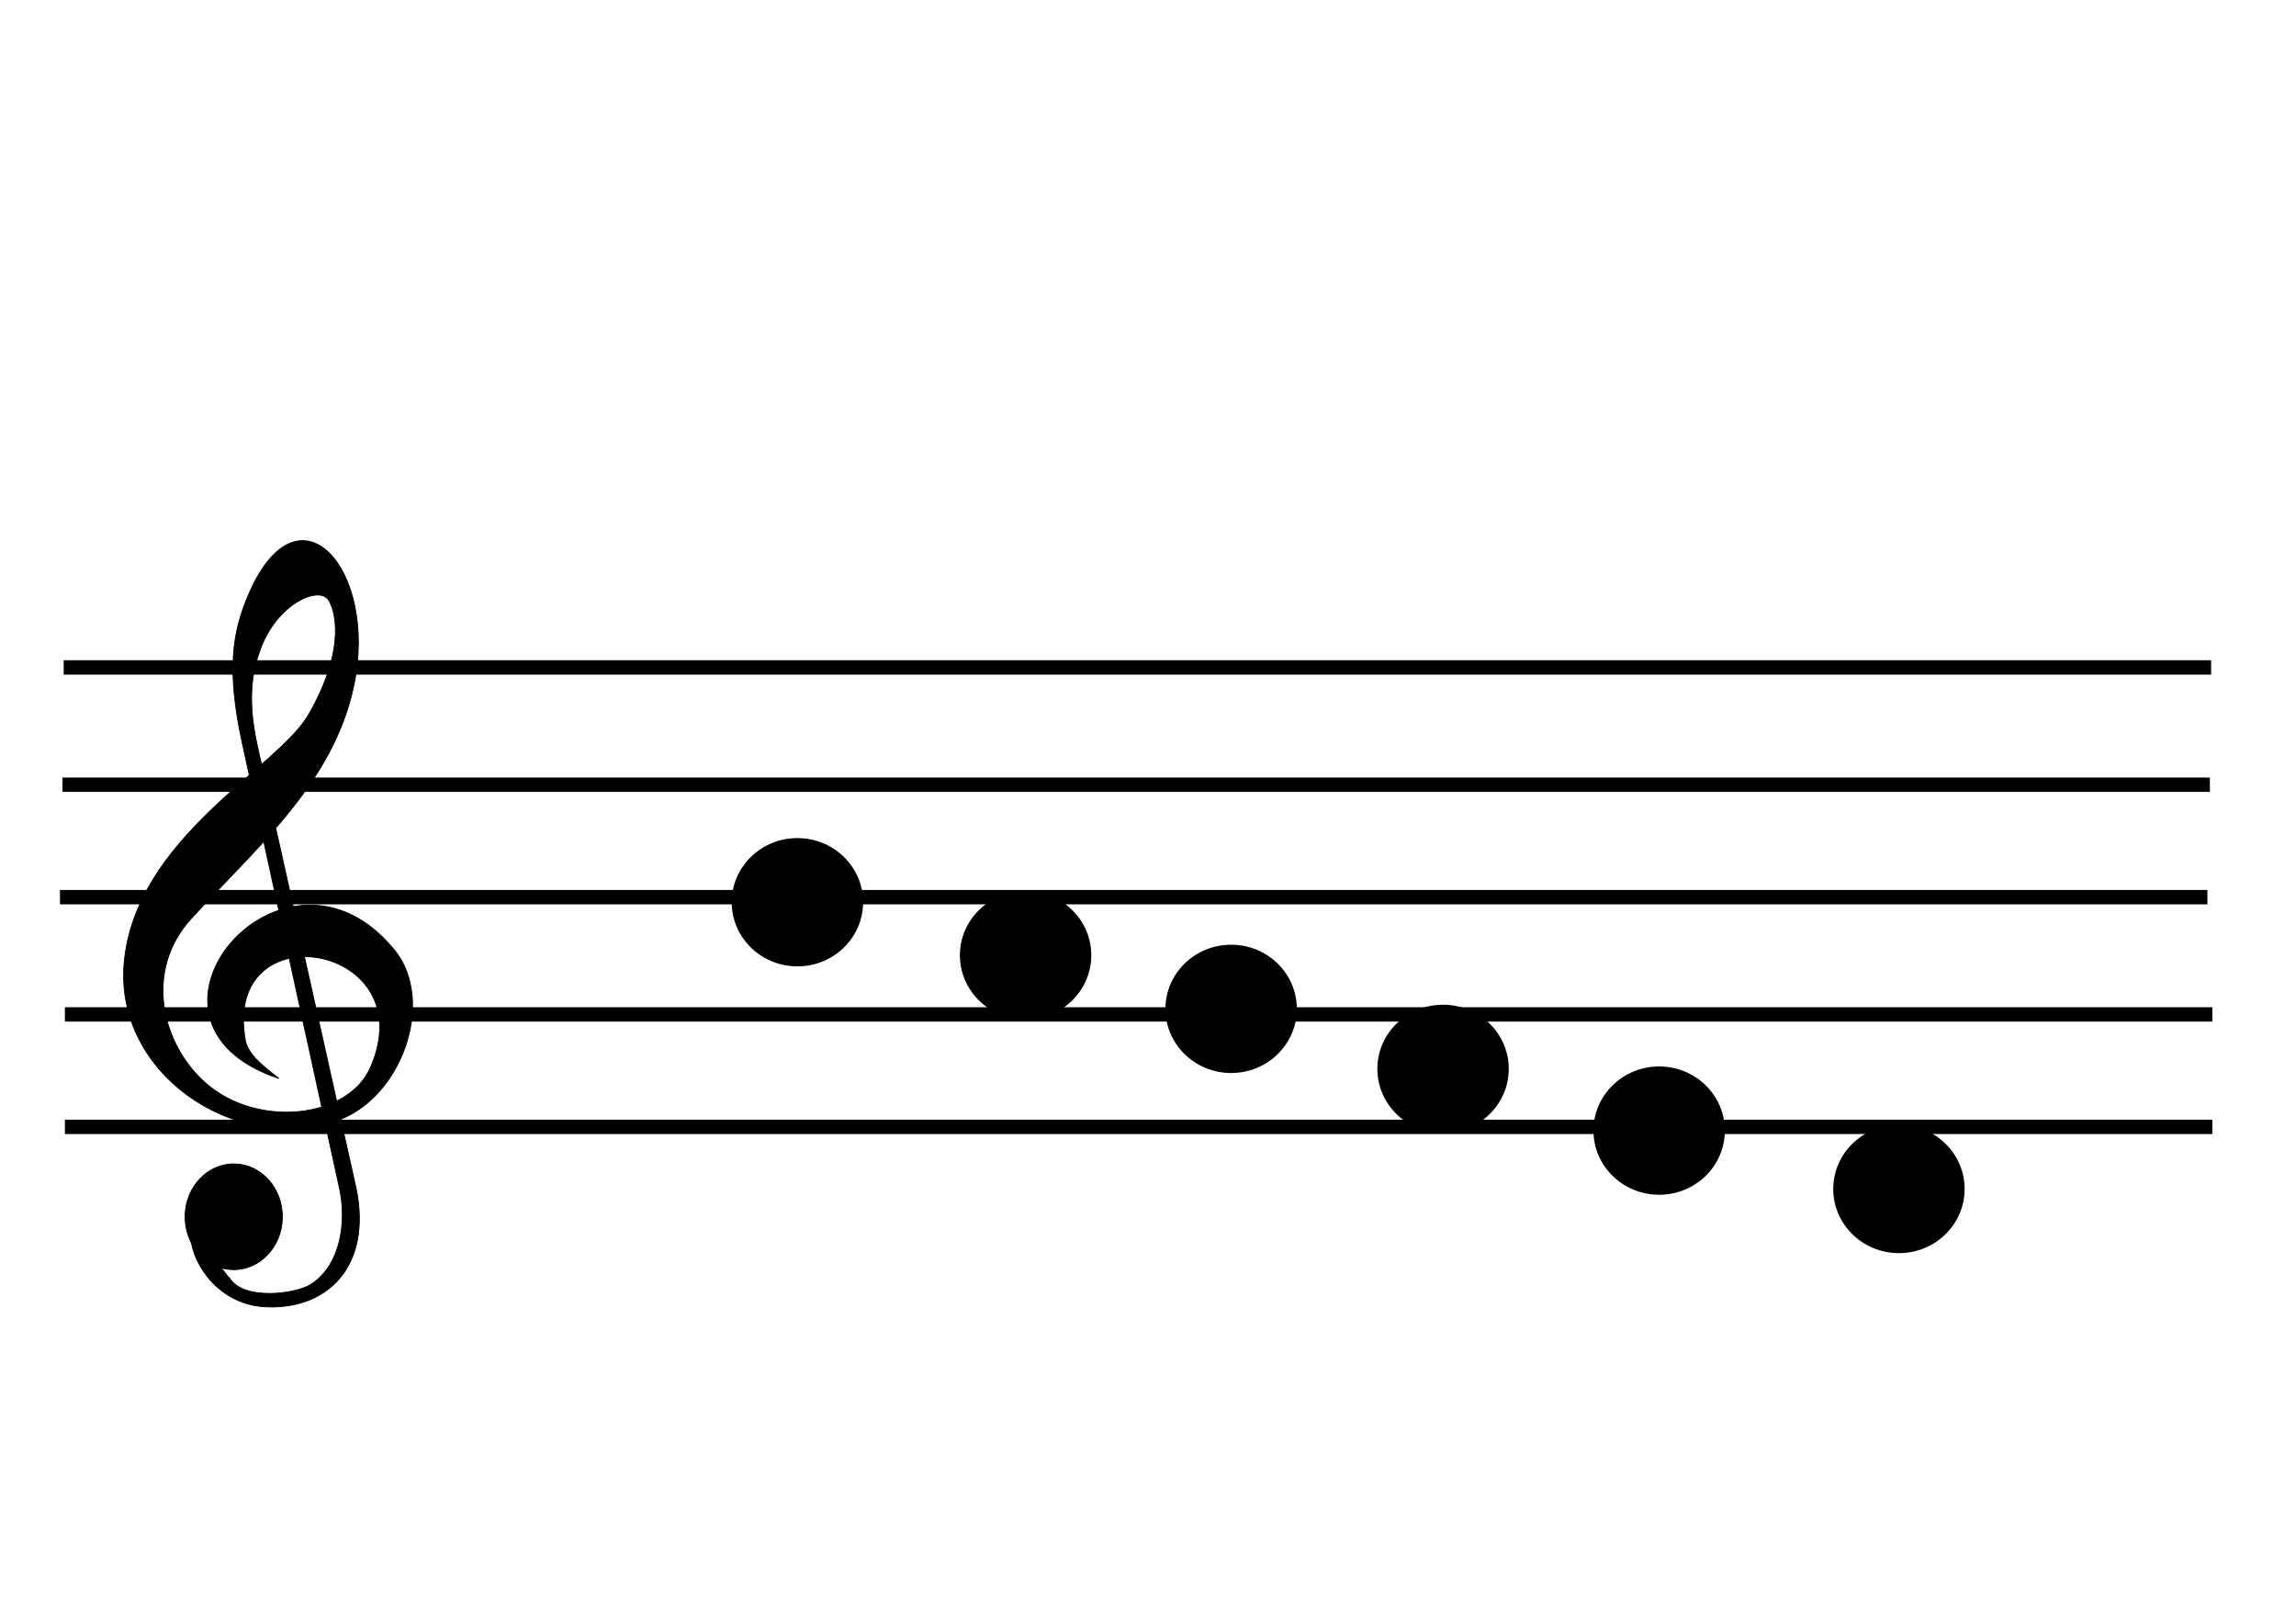
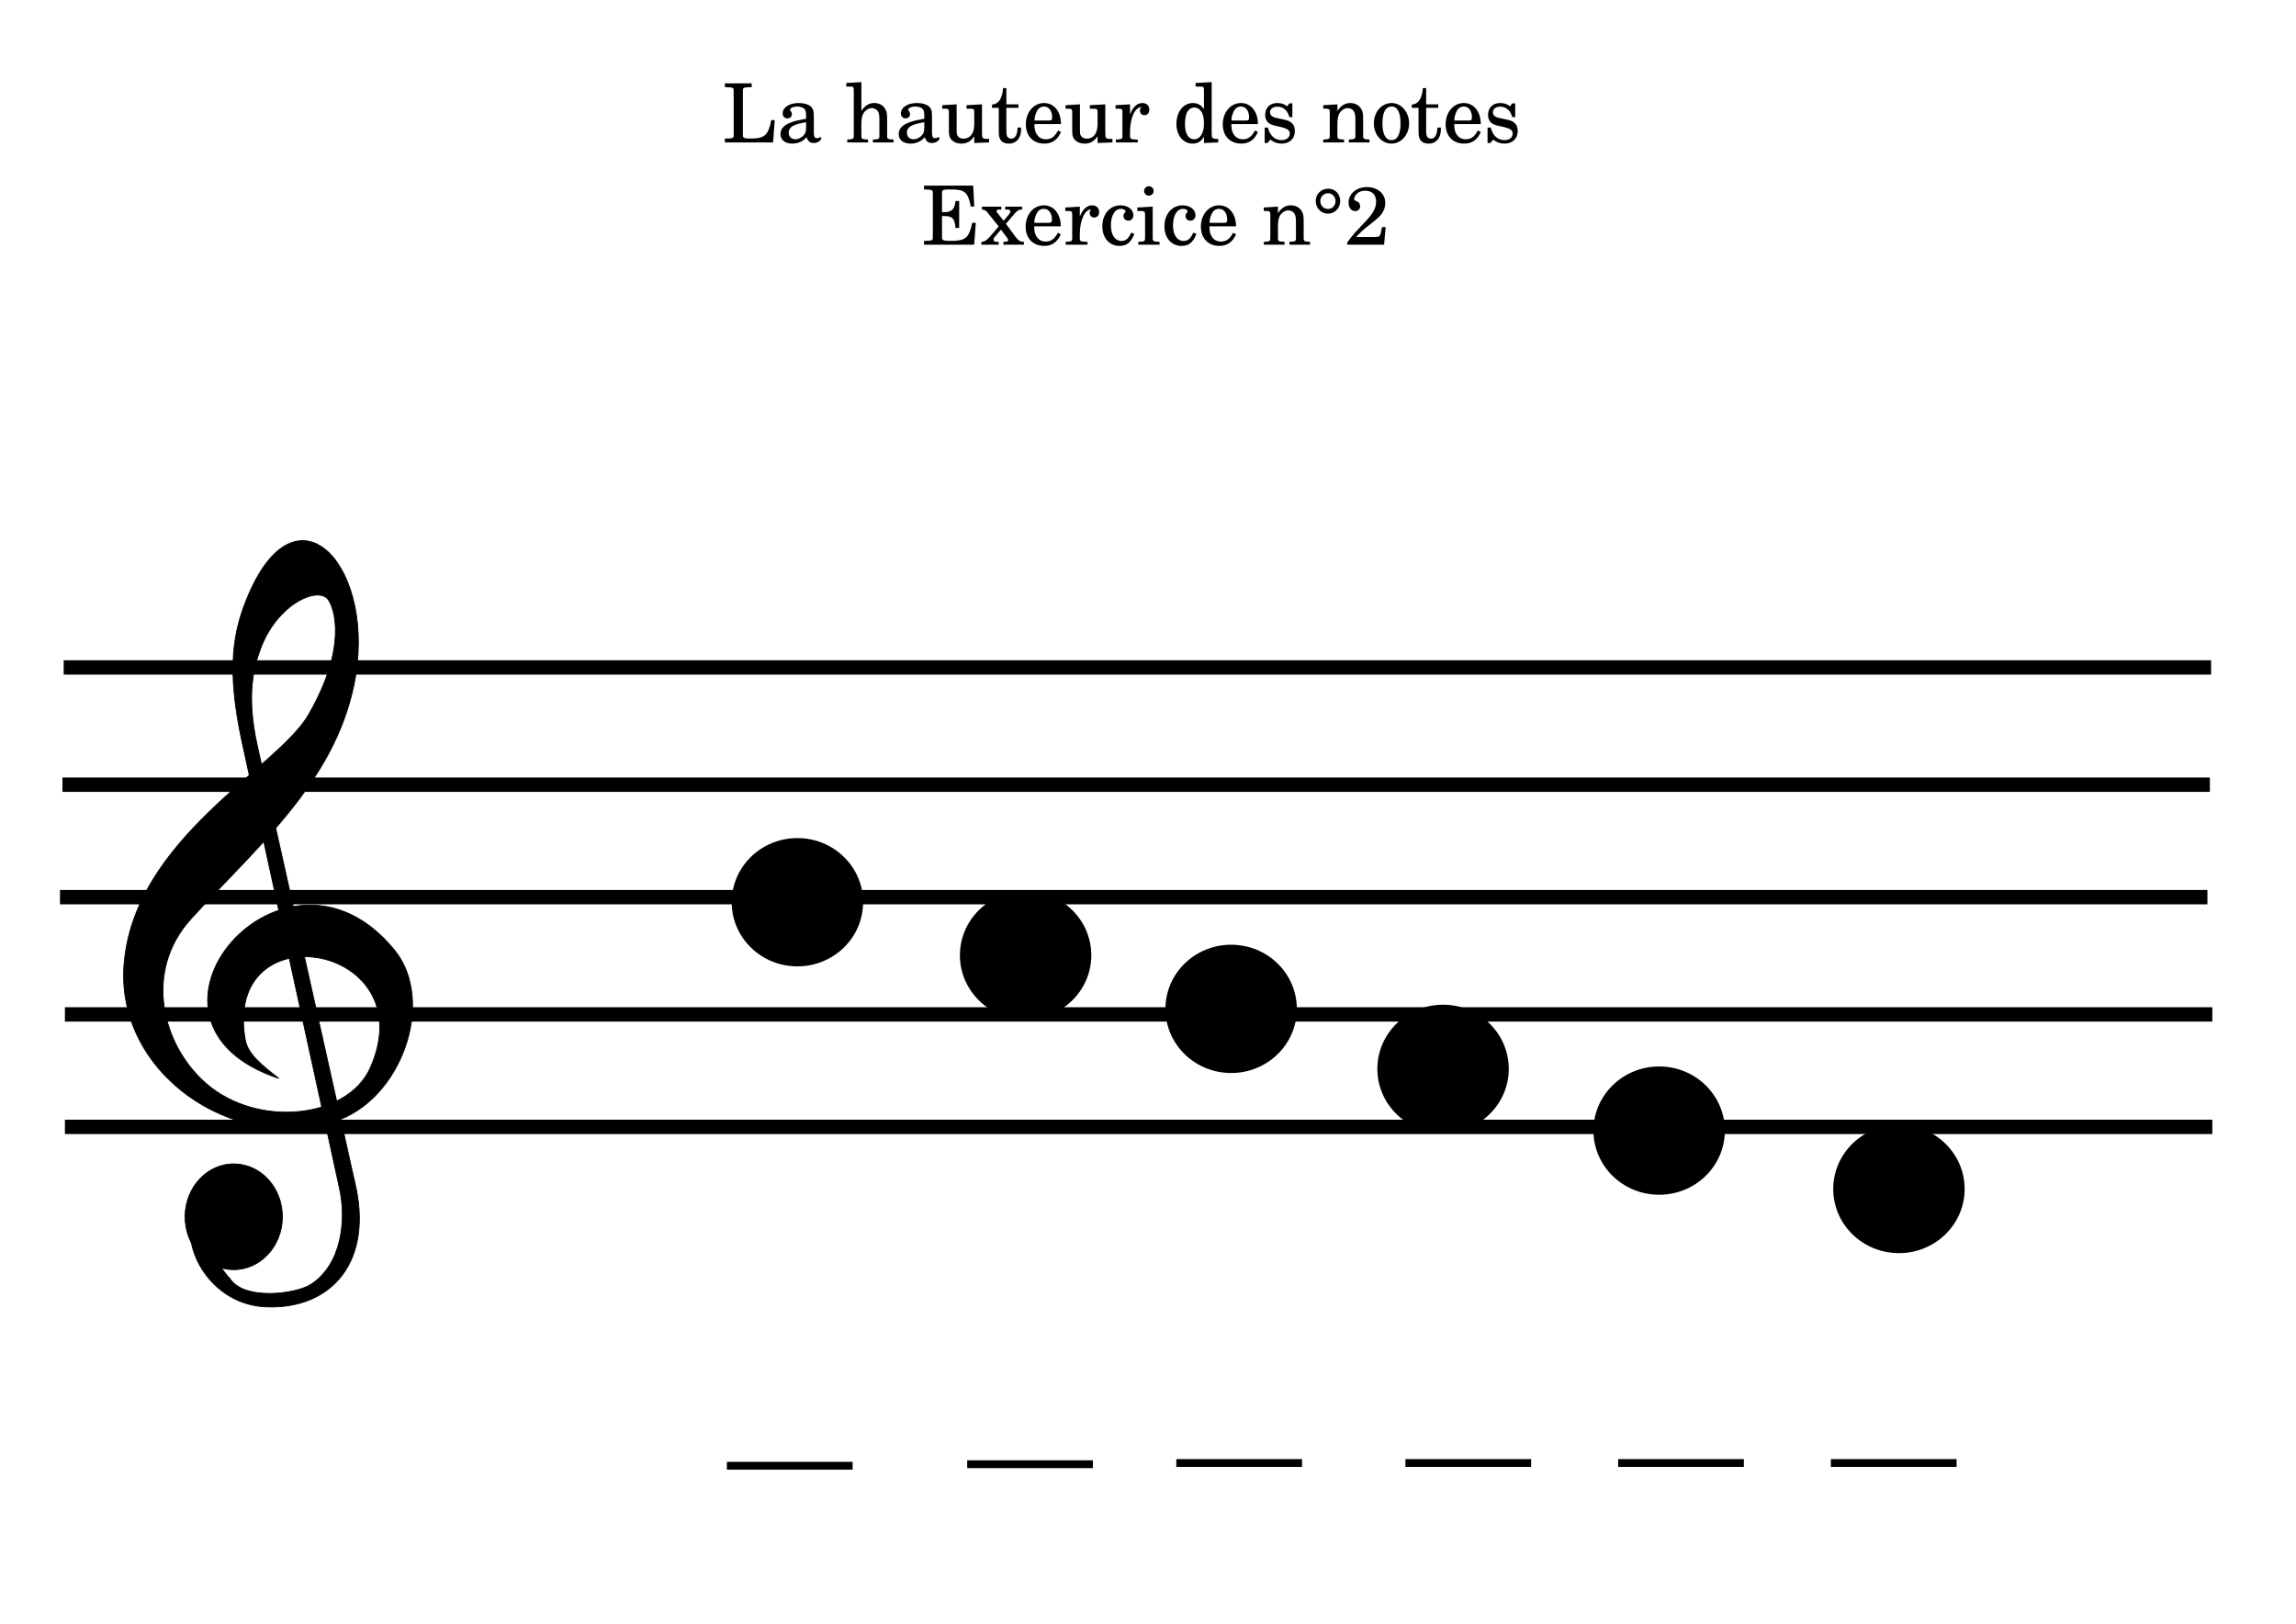
<svg xmlns="http://www.w3.org/2000/svg" width="297mm" height="210mm" viewBox="0 0 297 210" version="1.1" id="SVGRoot">
  <defs id="defs173">
    <linearGradient id="linearGradient6989">
      <stop style="stop-color:#0000ff;stop-opacity:1;" offset="0" id="stop6987" />
    </linearGradient>
    <linearGradient id="linearGradient4036">
      <stop style="stop-color:#000000;stop-opacity:1;" offset="0" id="stop4034" />
    </linearGradient>
  </defs>
  <g id="layer1" />
  <rect style="fill:#000000;stroke-width:1.058" id="rect594" width="277.781" height="1.857" x="8.237" y="85.394" />
  <rect style="fill:#000000;stroke-width:1.058" id="rect594-1" width="277.781" height="1.857" x="8.078" y="100.559" />
  <rect style="fill:#000000;stroke-width:1.058" id="rect594-6" width="277.781" height="1.857" x="7.759" y="115.104" />
  <rect style="fill:#000000;stroke-width:1.058" id="rect594-9" width="277.781" height="1.857" x="8.396" y="130.269" />
  <rect style="fill:#000000;stroke-width:1.058" id="rect594-7" width="277.781" height="1.857" x="8.396" y="144.814" />
  <path id="path1947" d="m 24.739,158.887 c -0.623,3.226 2.845,9.925 9.821,10.144 8.433,0.265 13.821,-5.997 11.311,-16.217 L 33.282,96.422 c -1.499,-6.713 -0.374,-10.354 0.426,-12.524 2.135,-5.789 7.468,-8.177 8.767,-6.324 0.741,1.058 2.534,6.006 -2.569,14.868 -3.979,6.912 -22.495,15.975 -23.853,32.194 -1.176,14.104 14.034,24.521 27.163,20.426 8.716,-2.719 13.209,-15.559 7.814,-22.182 -14.238,-17.479 -37.071,9.271 -14.952,16.6 -2.405,-1.837 -4.045,-3.259 -4.35,-4.998 -2.972,-16.925 23.247,-12.457 16.182,3.6 -2.905,6.603 -14.638,7.88 -21.321,1.989 -5.598,-4.935 -8.081,-14.44 -1.852,-21.265 8.437,-9.243 18.398,-17.54 21.043,-30.193 3.129,-14.962 -7.086,-26.627 -13.544,-11.909 -2.167,4.938 -2.974,9.896 -0.899,19.396 l 12.578,57.593 c 0.901,4.123 0.298,9.797 -3.667,12.405 -1.964,1.292 -8.913,2.181 -10.614,-0.903" style="fill:#000000;fill-opacity:1;fill-rule:nonzero;stroke:#000000;stroke-width:0.107;stroke-linecap:butt;stroke-linejoin:miter;stroke-miterlimit:4;stroke-dasharray:none;stroke-opacity:1" />
  <ellipse transform="matrix(-0.999799,-0.02005092,0.01756601,-0.9998457,0,0)" id="path4608" style="fill:#000000;fill-opacity:1;stroke:#000000;stroke-width:0.107;stroke-miterlimit:4;stroke-dasharray:none;stroke-opacity:1" cx="-32.995" cy="-156.733" rx="6.295" ry="6.84" />
  <ellipse style="fill:#000000;stroke-width:1.058" id="path169" cx="103.148" cy="116.688" rx="8.499" ry="8.296" />
  <ellipse style="fill:#000000;stroke-width:1.058" id="path169-3" cx="132.667" cy="123.548" rx="8.499" ry="8.296" />
  <ellipse style="fill:#000000;stroke-width:1.058" id="path169-6" cx="159.255" cy="130.481" rx="8.499" ry="8.296" />
  <ellipse style="fill:#000000;stroke-width:1.058" id="path169-7" cx="186.668" cy="138.24" rx="8.499" ry="8.296" />
  <ellipse style="fill:#000000;stroke-width:1.058" id="path169-5" cx="214.62" cy="146.225" rx="8.499" ry="8.296" />
  <ellipse style="fill:#000000;stroke-width:1.058" id="path169-35" cx="245.638" cy="153.777" rx="8.499" ry="8.296" />
+   <rect style="fill:#000000;stroke-width:0.6;paint-order:stroke fill markers" id="rect302" width="16.264" height="1.009" x="94.026" y="189.066" />
+   <rect style="fill:#000000;stroke-width:0.6;paint-order:stroke fill markers" id="rect302-3" width="16.264" height="1.009" x="125.111" y="188.868" />
+   <rect style="fill:#000000;stroke-width:0.6;paint-order:stroke fill markers" id="rect302-3-6" width="16.264" height="1.009" x="152.166" y="188.712" />
+   <rect style="fill:#000000;stroke-width:0.6;paint-order:stroke fill markers" id="rect302-3-6-7" width="16.264" height="1.009" x="181.8" y="188.712" />
+   <rect style="fill:#000000;stroke-width:0.6;paint-order:stroke fill markers" id="rect302-3-6-5" width="16.264" height="1.009" x="209.316" y="188.712" />
+   <rect style="fill:#000000;stroke-width:0.6;paint-order:stroke fill markers" id="rect302-3-6-3" width="16.264" height="1.009" x="236.833" y="188.712" />
+   <text xml:space="preserve" style="font-size:10.583px;font-family:C059;-inkscape-font-specification:C059;text-align:center;text-anchor:middle;fill:#000000;stroke-width:0.6;paint-order:stroke fill markers" x="152.44" y="18.418" id="text768">
+     <tspan id="tspan766" style="font-size:10.583px;text-align:center;text-anchor:middle;stroke-width:0.6" x="152.44" y="18.418">La hauteur des notes</tspan>
+     <tspan style="font-size:10.583px;text-align:center;text-anchor:middle;stroke-width:0.6" x="152.44" y="31.647" id="tspan820"> Exercice n°2</tspan>
+   </text>
</svg>
